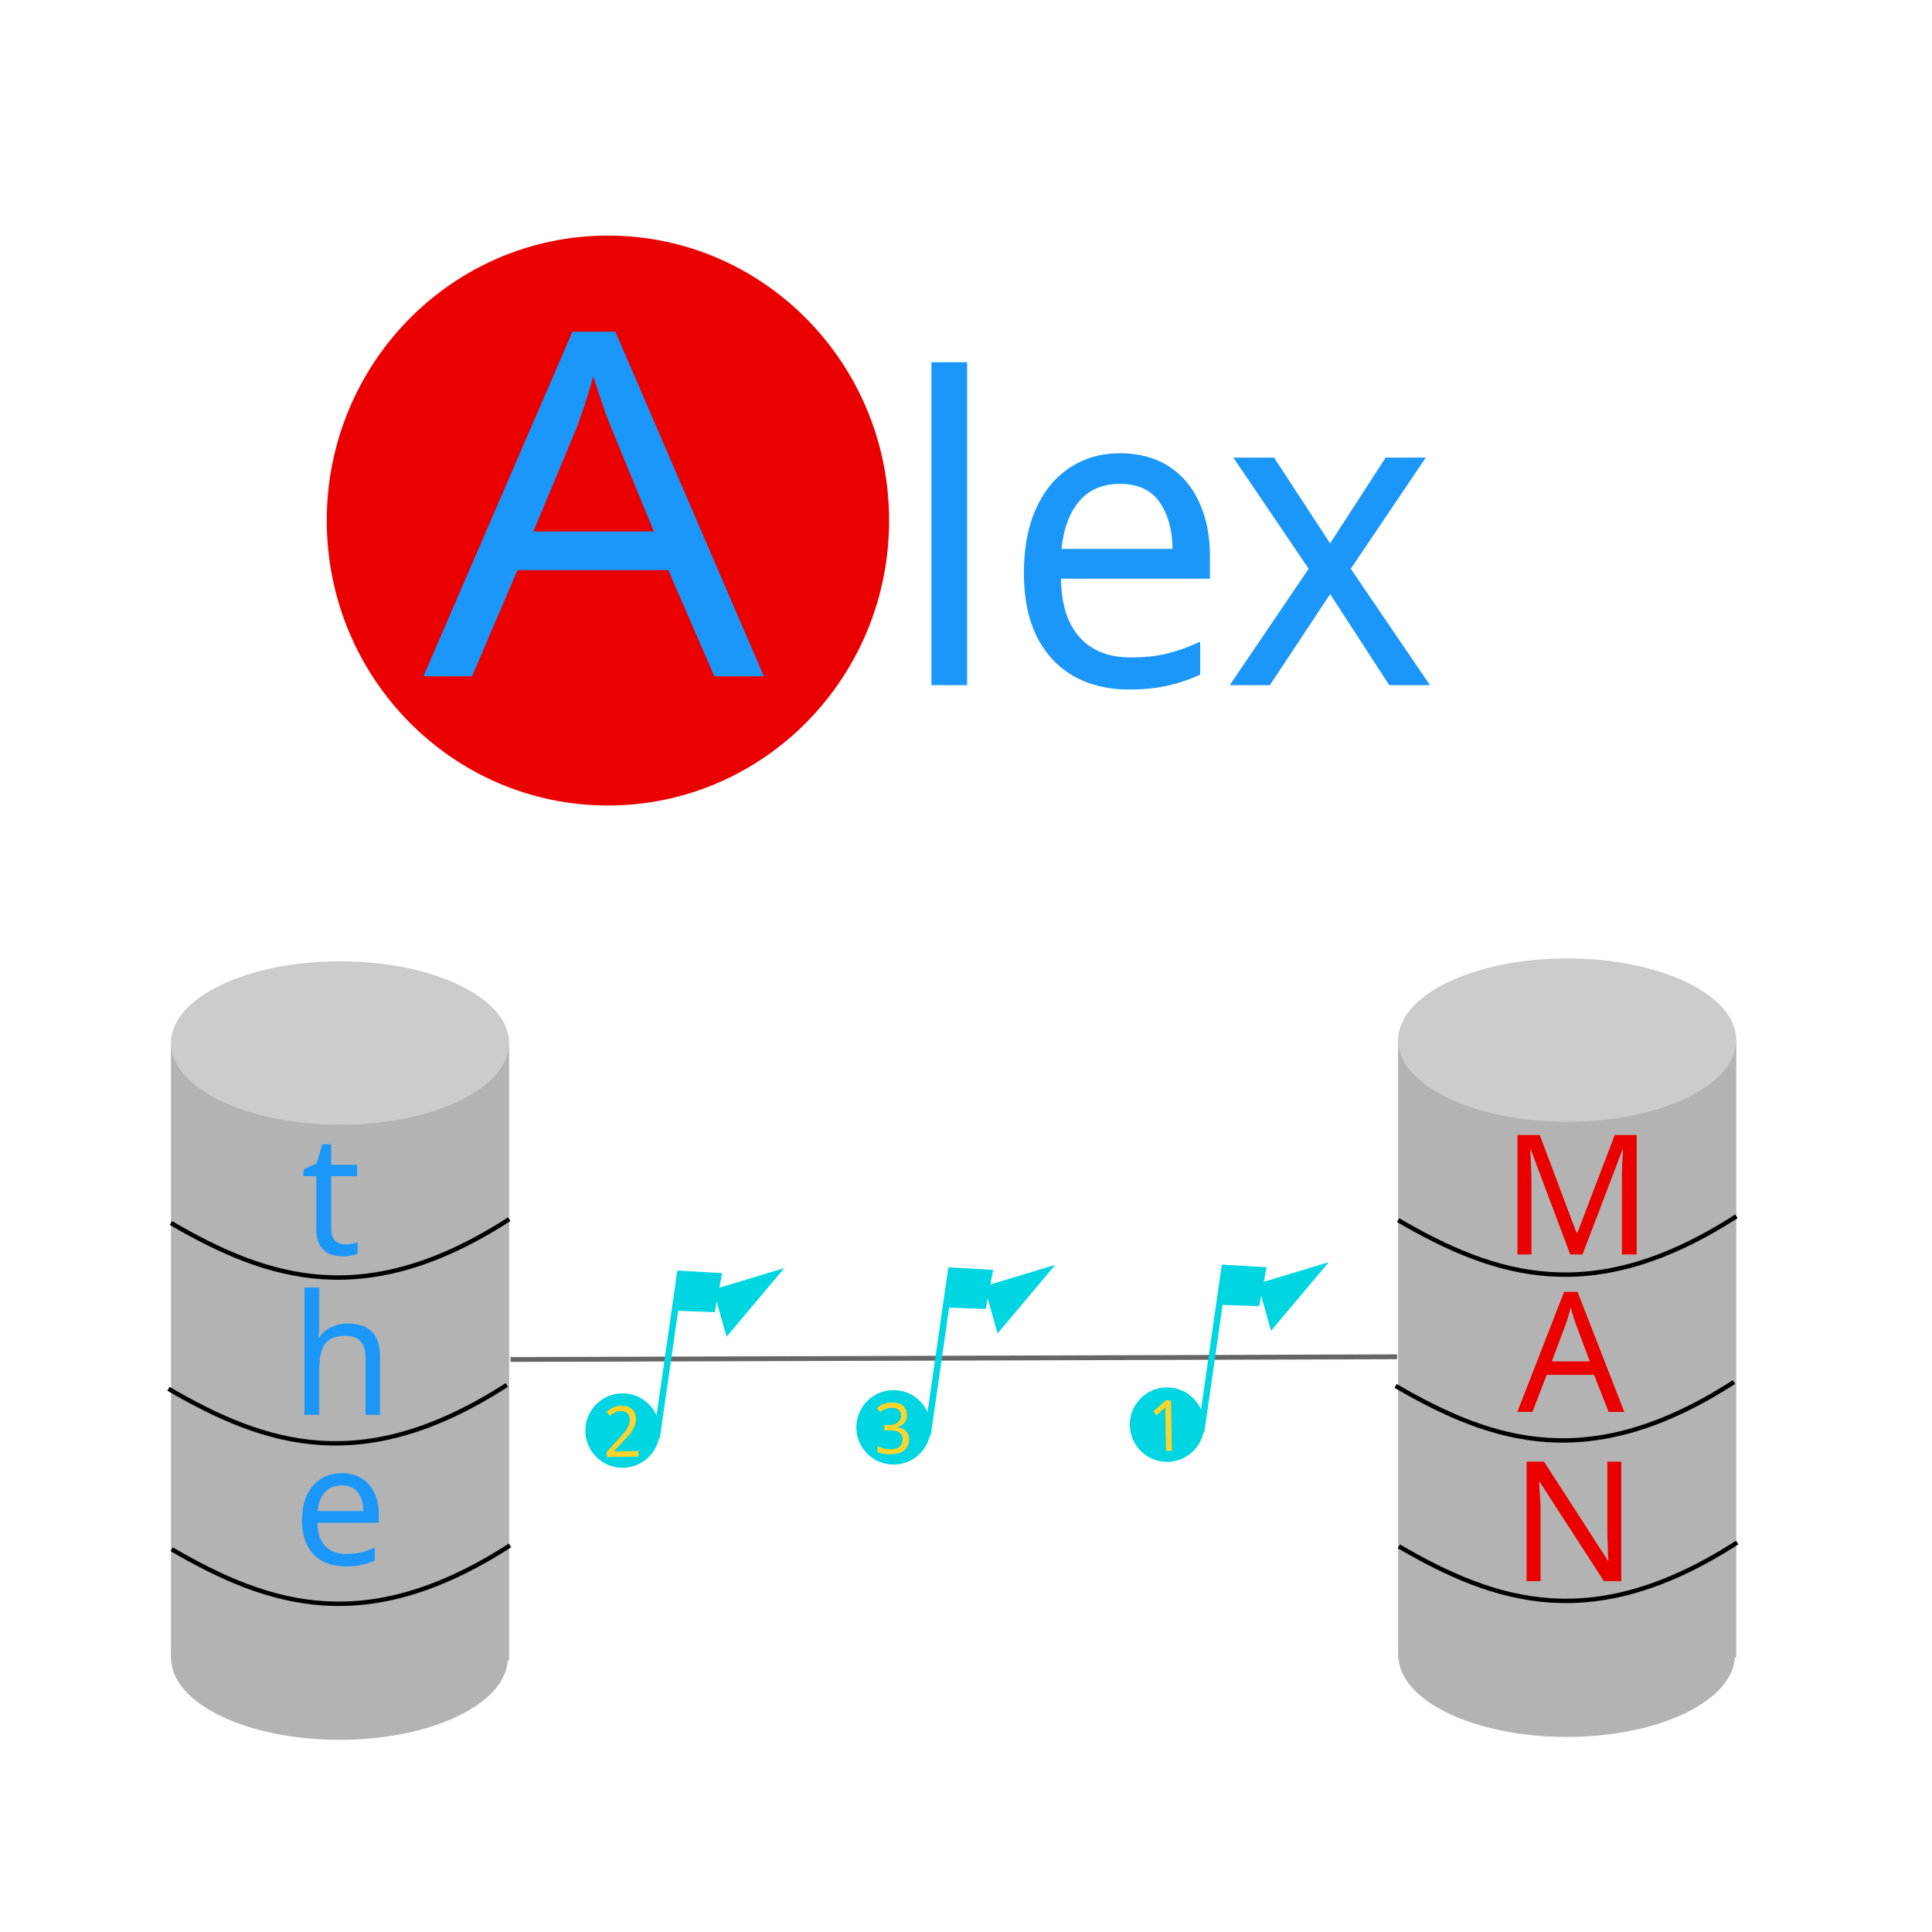
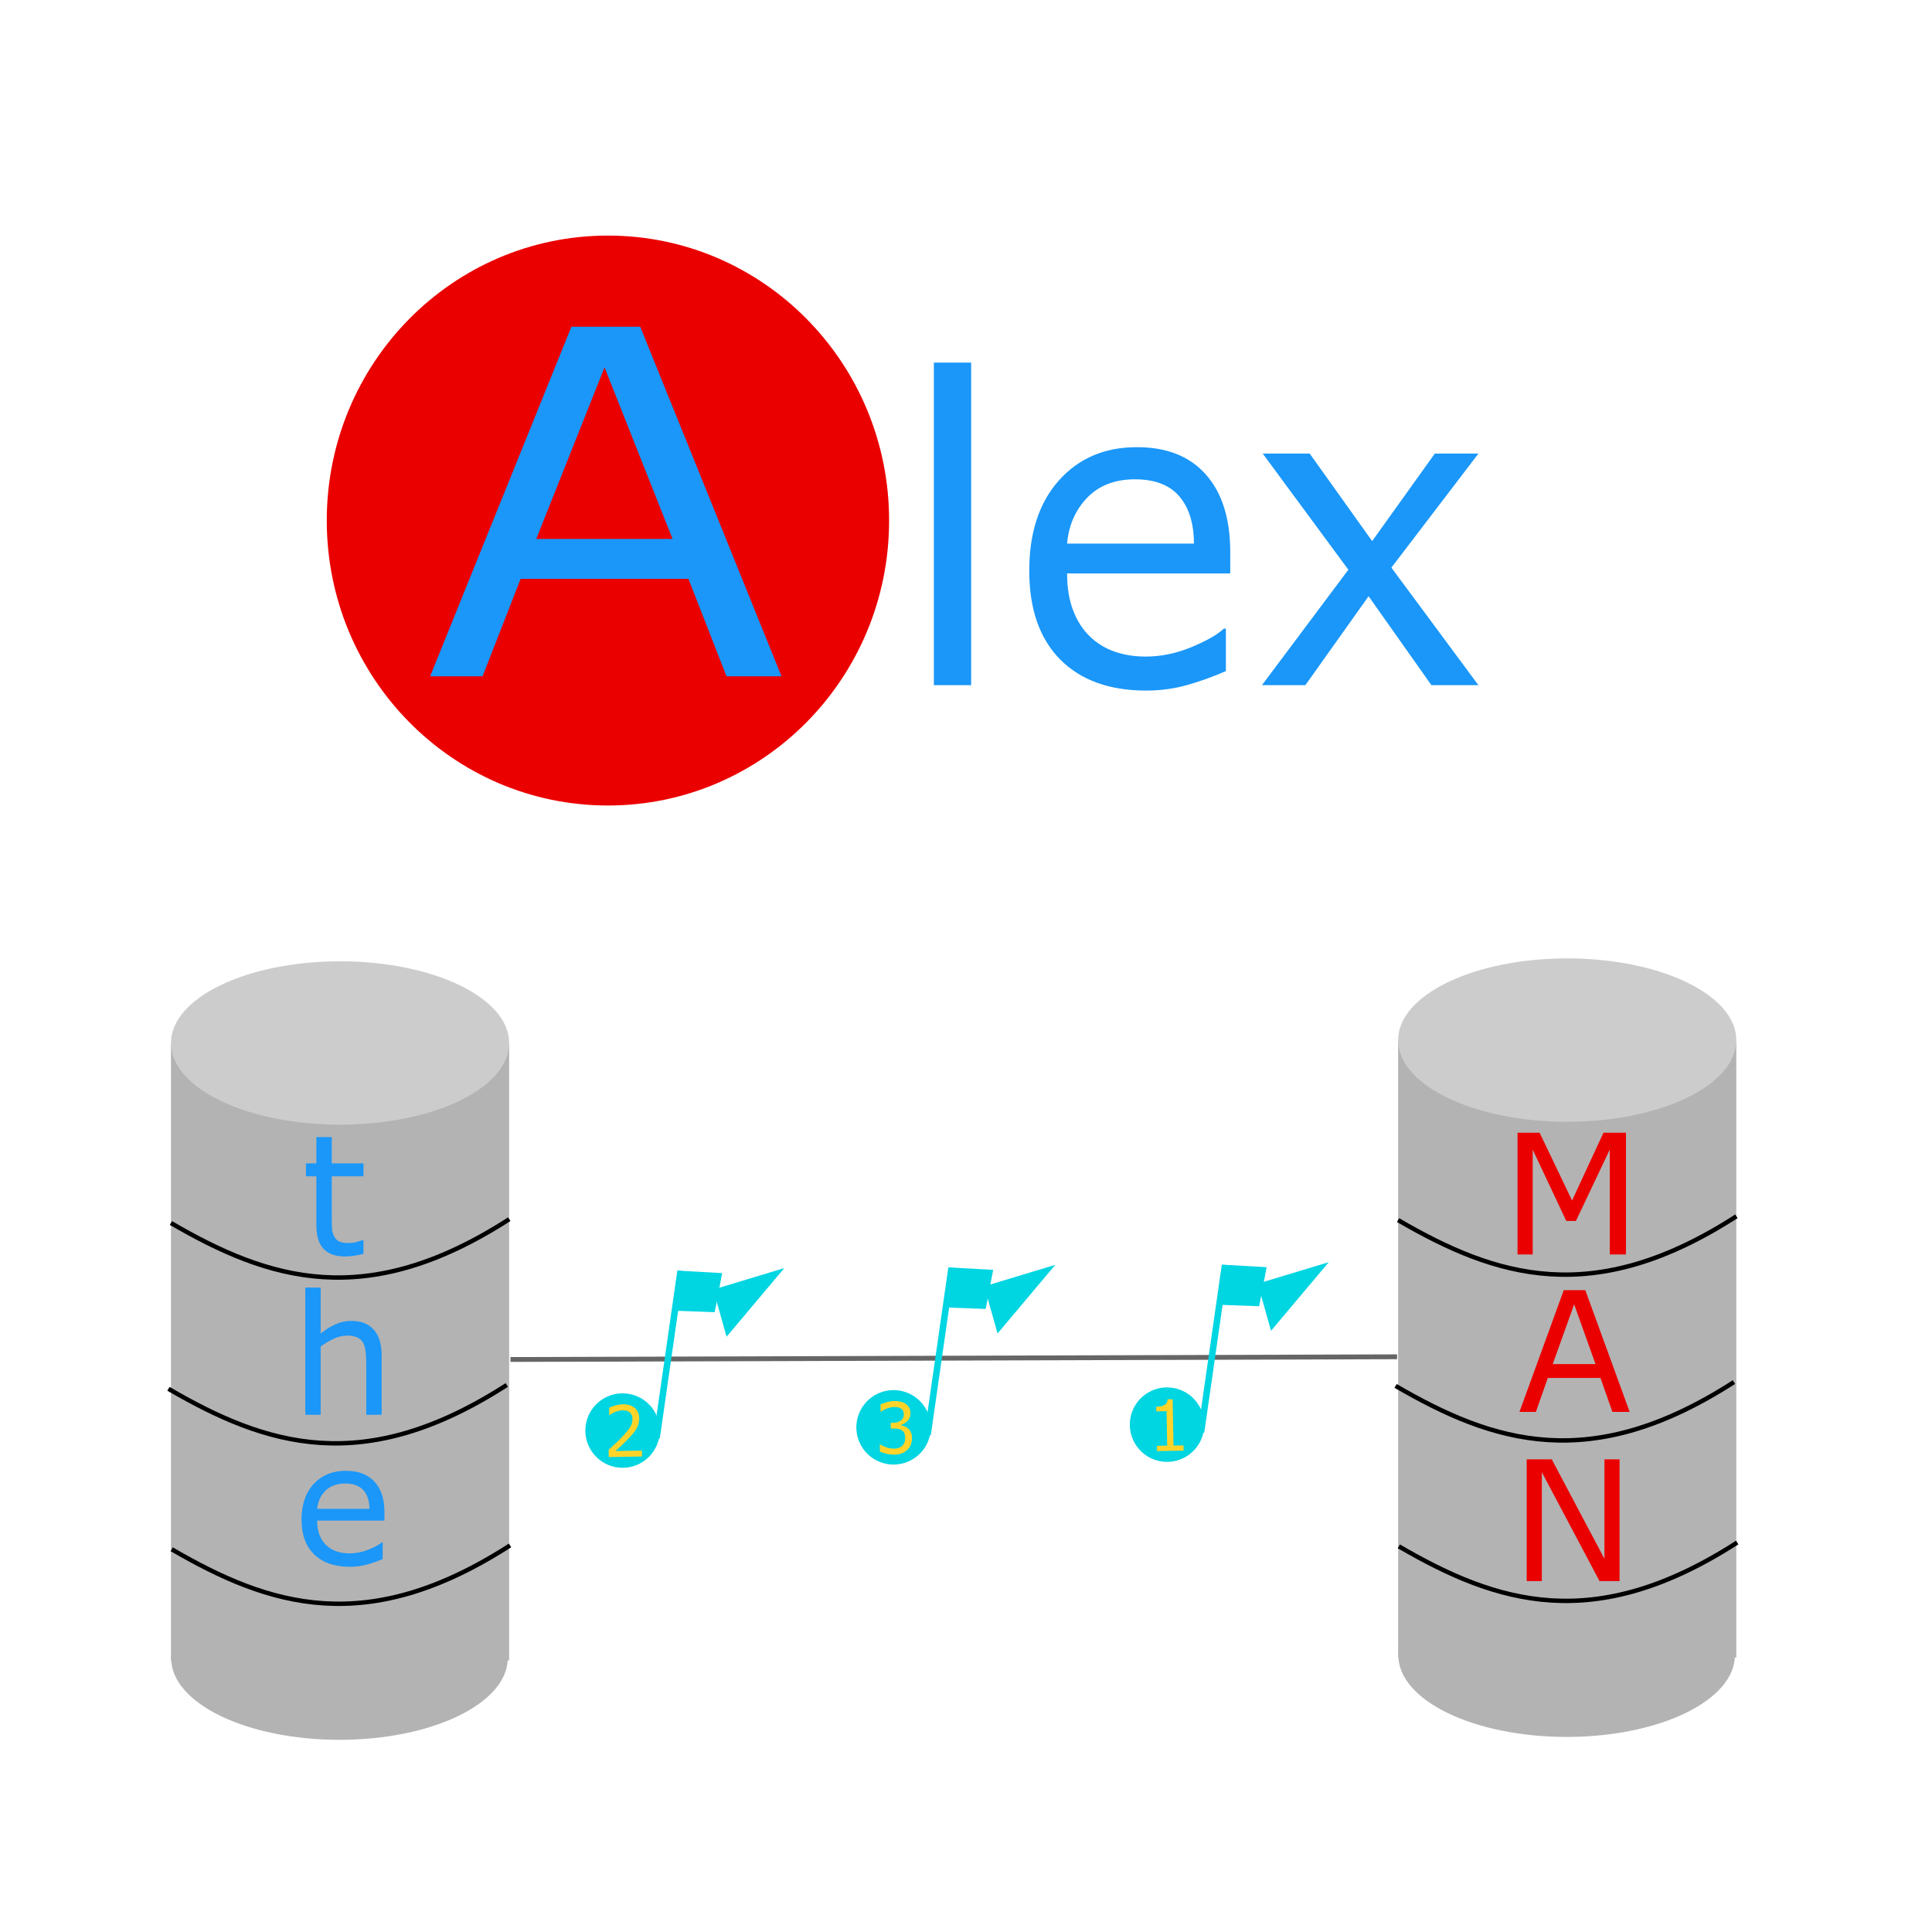
<svg xmlns="http://www.w3.org/2000/svg" width="400" height="400" viewBox="0 0 105.833 105.833" version="1.1" id="svg1">
  <defs id="defs1">
    </defs>
  <g id="layer1">
    <ellipse style="fill:#eb0000;fill-opacity:1;fill-rule:evenodd;stroke-width:0.265" id="path1" cx="33.302" cy="28.515" rx="15.402" ry="15.61" />
-     <text xml:space="preserve" style="font-style:normal;font-variant:normal;font-weight:normal;font-stretch:normal;font-size:27.753px;line-height:0;font-family:'.Geeza Pro Interface';-inkscape-font-specification:'.Geeza Pro Interface';writing-mode:lr-tb;direction:ltr;fill:#1a97f9;fill-opacity:1;fill-rule:evenodd;stroke-width:0.372" x="22.01" y="39.036" id="text1" transform="scale(1.053653,0.9490789)">
-       <tspan id="tspan1" style="font-style:normal;font-variant:normal;font-weight:normal;font-stretch:normal;font-size:27.753px;line-height:0;font-family:'.Geeza Pro Interface';-inkscape-font-specification:'.Geeza Pro Interface';fill:#1a97f9;fill-opacity:1;stroke-width:0.372" x="22.01" y="39.036">A</tspan>
-     </text>
-     <text xml:space="preserve" style="font-style:normal;font-variant:normal;font-weight:normal;font-stretch:normal;font-size:22.743px;line-height:0;font-family:'.Geeza Pro Interface';-inkscape-font-specification:'.Geeza Pro Interface';writing-mode:lr-tb;direction:ltr;fill:#1a97f9;fill-opacity:1;fill-rule:evenodd;stroke-width:0.305" x="50.241" y="36.701" id="text2" transform="scale(0.9778263,1.022676)">
-       <tspan id="tspan2" style="stroke-width:0.305" x="50.241" y="36.701">lex</tspan>
-     </text>
+     <path style="font-size:27.753px;line-height:0;font-family:'.Geeza Pro Interface';-inkscape-font-specification:'.Geeza Pro Interface';fill:#1a97f9;fill-rule:evenodd;stroke-width:0.372" d="m 40.63,39.036 h -2.859 l -1.978,-5.624 h -8.727 l -1.978,5.624 H 22.362 L 29.707,18.858 h 3.578 z m -5.664,-7.928 -3.537,-9.906 -3.55,9.906 z" id="text1" transform="scale(1.053653,0.9490789)" aria-label="A" />
+     <path d="M 54.405,36.701 H 52.317 V 19.422 H 54.405 Z M 68.919,30.715 H 59.78 q 0,1.144 0.344,1.999 0.344,0.844 0.944,1.388 0.577,0.533 1.366,0.8 0.8,0.267 1.755,0.267 1.266,0 2.543,-0.5 1.288,-0.511 1.832,-0.999 h 0.111 v 2.276 q -1.055,0.444 -2.154,0.744 -1.099,0.3 -2.31,0.3 -3.087,0 -4.819,-1.666 -1.732,-1.677 -1.732,-4.753 0,-3.043 1.655,-4.831 1.666,-1.788 4.375,-1.788 2.51,0 3.864,1.466 1.366,1.466 1.366,4.164 z m -2.032,-1.599 q -0.011,-1.644 -0.833,-2.543 -0.811,-0.899 -2.476,-0.899 -1.677,0 -2.676,0.988 -0.988,0.988 -1.122,2.454 z M 82.822,36.701 H 80.19 L 76.67,31.937 73.128,36.701 H 70.696 L 75.537,30.516 70.74,24.297 h 2.632 l 3.498,4.686 3.509,-4.686 h 2.443 l -4.875,6.108 z" id="text2" style="font-size:22.743px;line-height:0;font-family:'.Geeza Pro Interface';-inkscape-font-specification:'.Geeza Pro Interface';fill:#1a97f9;fill-rule:evenodd;stroke-width:0.305" transform="scale(0.9778263,1.022676)" aria-label="lex" />
    <g id="g12" transform="translate(3.122062,1.248825)">
      <ellipse style="fill:#b3b3b3;fill-opacity:1;fill-rule:evenodd;stroke-width:0.264" id="path12-7" cx="15.473" cy="89.582" rx="9.219" ry="4.475" />
      <rect style="fill:#b3b3b3;fill-opacity:1;fill-rule:evenodd;stroke-width:0.265" id="rect12" width="18.524" height="33.718" x="6.244" y="55.989" />
      <ellipse style="fill:#cccccc;fill-opacity:1;fill-rule:evenodd;stroke-width:0.265" id="path12" cx="15.506" cy="55.885" rx="9.262" ry="4.475" />
      <path style="fill:none;fill-rule:evenodd;stroke:#000000;stroke-width:0.241px;stroke-linecap:butt;stroke-linejoin:miter;stroke-opacity:1" d="M 6.241,65.746 C 11.596,68.866 16.934,70.595 24.775,65.537" id="path16" />
      <path style="fill:none;fill-rule:evenodd;stroke:#000000;stroke-width:0.241px;stroke-linecap:butt;stroke-linejoin:miter;stroke-opacity:1" d="M 6.105,74.828 C 11.459,77.948 16.798,79.677 24.638,74.619" id="path16-9" />
      <path style="fill:none;fill-rule:evenodd;stroke:#000000;stroke-width:0.241px;stroke-linecap:butt;stroke-linejoin:miter;stroke-opacity:1" d="M 6.283,83.617 C 11.638,86.737 16.976,88.466 24.817,83.408" id="path16-9-2" />
-       <text xml:space="preserve" style="font-style:normal;font-variant:normal;font-weight:normal;font-stretch:normal;font-size:9.172px;line-height:0;font-family:'.Geeza Pro Interface';-inkscape-font-specification:'.Geeza Pro Interface';writing-mode:lr-tb;direction:ltr;fill:#1a97f9;fill-opacity:1;fill-rule:evenodd;stroke-width:0.265" x="13.362" y="67.482" id="text16">
-         <tspan id="tspan16" style="font-size:9.172px;fill:#1a97f9;fill-opacity:1;stroke-width:0.265" x="13.362" y="67.482">t</tspan>
-       </text>
-       <text xml:space="preserve" style="font-style:normal;font-variant:normal;font-weight:normal;font-stretch:normal;font-size:9.172px;line-height:0;font-family:'.Geeza Pro Interface';-inkscape-font-specification:'.Geeza Pro Interface';writing-mode:lr-tb;direction:ltr;fill:#1a97f9;fill-opacity:1;fill-rule:evenodd;stroke-width:0.265" x="12.773" y="76.253" id="text17">
-         <tspan id="tspan17" style="stroke-width:0.265" x="12.773" y="76.253">h</tspan>
-       </text>
-       <text xml:space="preserve" style="font-style:normal;font-variant:normal;font-weight:normal;font-stretch:normal;font-size:9.172px;line-height:0;font-family:'.Geeza Pro Interface';-inkscape-font-specification:'.Geeza Pro Interface';writing-mode:lr-tb;direction:ltr;fill:#1a97f9;fill-opacity:1;fill-rule:evenodd;stroke-width:0.265" x="12.92" y="84.463" id="text18">
-         <tspan id="tspan18" style="stroke-width:0.265" x="12.92" y="84.463">e</tspan>
-       </text>
+       <path d="m 16.788,67.437 q -0.237,0.063 -0.52,0.103 -0.278,0.04 -0.497,0.04 -0.766,0 -1.164,-0.412 -0.399,-0.412 -0.399,-1.321 v -2.66 h -0.569 v -0.708 h 0.569 v -1.438 h 0.842 v 1.438 h 1.738 v 0.708 h -1.738 v 2.28 q 0,0.394 0.018,0.618 0.018,0.219 0.125,0.412 0.099,0.179 0.269,0.264 0.175,0.081 0.528,0.081 0.206,0 0.43,-0.058 0.224,-0.063 0.322,-0.103 h 0.045 z" id="text16" style="font-size:9.172px;line-height:0;font-family:'.Geeza Pro Interface';-inkscape-font-specification:'.Geeza Pro Interface';fill:#1a97f9;fill-rule:evenodd;stroke-width:0.265" aria-label="t" />
+       <path d="m 17.784,76.253 h -0.842 v -2.848 q 0,-0.345 -0.04,-0.645 -0.04,-0.305 -0.148,-0.475 -0.112,-0.188 -0.322,-0.278 -0.21,-0.094 -0.546,-0.094 -0.345,0 -0.721,0.17 -0.376,0.17 -0.721,0.434 v 3.735 h -0.842 v -6.969 h 0.842 v 2.521 q 0.394,-0.327 0.815,-0.511 0.421,-0.184 0.864,-0.184 0.811,0 1.236,0.488 0.425,0.488 0.425,1.406 z" id="text17" style="font-size:9.172px;line-height:0;font-family:'.Geeza Pro Interface';-inkscape-font-specification:'.Geeza Pro Interface';fill:#1a97f9;fill-rule:evenodd;stroke-width:0.265" aria-label="h" />
+       <path d="m 17.936,82.049 h -3.686 q 0,0.461 0.139,0.806 0.139,0.34 0.381,0.56 0.233,0.215 0.551,0.322 0.322,0.107 0.708,0.107 0.511,0 1.026,-0.202 0.52,-0.206 0.739,-0.403 h 0.045 v 0.918 q -0.425,0.179 -0.869,0.3 -0.443,0.121 -0.932,0.121 -1.245,0 -1.944,-0.672 -0.699,-0.676 -0.699,-1.917 0,-1.227 0.667,-1.948 0.672,-0.721 1.765,-0.721 1.012,0 1.559,0.591 0.551,0.591 0.551,1.679 z M 17.117,81.405 q -0.004,-0.663 -0.336,-1.026 -0.327,-0.363 -0.999,-0.363 -0.676,0 -1.079,0.399 -0.399,0.399 -0.452,0.99 z" id="text18" style="font-size:9.172px;line-height:0;font-family:'.Geeza Pro Interface';-inkscape-font-specification:'.Geeza Pro Interface';fill:#1a97f9;fill-rule:evenodd;stroke-width:0.265" aria-label="e" />
    </g>
    <g id="g12-5" transform="translate(70.34466,1.090118)">
      <ellipse style="fill:#b3b3b3;fill-opacity:1;fill-rule:evenodd;stroke-width:0.264" id="path12-7-9" cx="15.473" cy="89.582" rx="9.219" ry="4.475" />
      <rect style="fill:#b3b3b3;fill-opacity:1;fill-rule:evenodd;stroke-width:0.265" id="rect12-0" width="18.524" height="33.718" x="6.244" y="55.989" />
      <ellipse style="fill:#cccccc;fill-opacity:1;fill-rule:evenodd;stroke-width:0.265" id="path12-9" cx="15.506" cy="55.885" rx="9.262" ry="4.475" />
      <path style="fill:none;fill-rule:evenodd;stroke:#000000;stroke-width:0.241px;stroke-linecap:butt;stroke-linejoin:miter;stroke-opacity:1" d="M 6.241,65.746 C 11.596,68.866 16.934,70.595 24.775,65.537" id="path16-3" />
      <path style="fill:none;fill-rule:evenodd;stroke:#000000;stroke-width:0.241px;stroke-linecap:butt;stroke-linejoin:miter;stroke-opacity:1" d="M 6.105,74.828 C 11.459,77.948 16.798,79.677 24.638,74.619" id="path16-9-4" />
      <path style="fill:none;fill-rule:evenodd;stroke:#000000;stroke-width:0.241px;stroke-linecap:butt;stroke-linejoin:miter;stroke-opacity:1" d="M 6.283,83.617 C 11.638,86.737 16.976,88.466 24.817,83.408" id="path16-9-2-0" />
-       <text xml:space="preserve" style="font-style:normal;font-variant:normal;font-weight:normal;font-stretch:normal;font-size:9.172px;line-height:0;font-family:'.Geeza Pro Interface';-inkscape-font-specification:'.Geeza Pro Interface';writing-mode:lr-tb;direction:ltr;fill:#eb0000;fill-opacity:1;fill-rule:evenodd;stroke-width:0.265" x="11.89" y="67.629" id="text16-7">
-         <tspan style="font-size:9.172px;fill:#eb0000;fill-opacity:1;stroke-width:0.265" x="11.89" y="67.629" id="tspan19">M</tspan>
-       </text>
-       <text xml:space="preserve" style="font-style:normal;font-variant:normal;font-weight:normal;font-stretch:normal;font-size:9.172px;line-height:0;font-family:'.Geeza Pro Interface';-inkscape-font-specification:'.Geeza Pro Interface';writing-mode:lr-tb;direction:ltr;fill:#eb0000;fill-opacity:1;fill-rule:evenodd;stroke-width:0.265" x="12.773" y="76.253" id="text17-7">
-         <tspan id="tspan17-5" style="fill:#eb0000;fill-opacity:1;stroke-width:0.265" x="12.773" y="76.253">A</tspan>
-         <tspan style="fill:#eb0000;fill-opacity:1;stroke-width:0.265" x="12.773" y="76.253" id="tspan20" />
-       </text>
-       <text xml:space="preserve" style="font-style:normal;font-variant:normal;font-weight:normal;font-stretch:normal;font-size:9.172px;line-height:0;font-family:'.Geeza Pro Interface';-inkscape-font-specification:'.Geeza Pro Interface';writing-mode:lr-tb;direction:ltr;fill:#eb0000;fill-opacity:1;fill-rule:evenodd;stroke-width:0.265" x="12.391" y="85.522" id="text18-0">
-         <tspan id="tspan18-6" style="fill:#eb0000;fill-opacity:1;stroke-width:0.265" x="12.391" y="85.522">N</tspan>
-       </text>
+       <path d="m 18.724,67.629 h -0.887 v -5.746 l -1.854,3.91 h -0.528 l -1.841,-3.91 v 5.746 h -0.829 v -6.669 h 1.209 l 1.778,3.713 1.72,-3.713 h 1.232 z" id="text16-7" style="font-size:9.172px;line-height:0;font-family:'.Geeza Pro Interface';-inkscape-font-specification:'.Geeza Pro Interface';fill:#eb0000;fill-rule:evenodd;stroke-width:0.265" aria-label="M" />
+       <path d="M 18.927,76.253 H 17.982 L 17.328,74.394 H 14.443 L 13.79,76.253 H 12.889 l 2.427,-6.669 h 1.182 z m -1.872,-2.62 -1.169,-3.274 -1.173,3.274 z" id="text17-7" style="font-size:9.172px;line-height:0;font-family:'.Geeza Pro Interface';-inkscape-font-specification:'.Geeza Pro Interface';fill:#eb0000;fill-rule:evenodd;stroke-width:0.265" aria-label="A&#10;" />
+       <path d="M 18.374,85.522 H 17.277 L 14.115,79.556 v 5.966 h -0.829 v -6.669 h 1.375 l 2.884,5.446 v -5.446 h 0.829 z" id="text18-0" style="font-size:9.172px;line-height:0;font-family:'.Geeza Pro Interface';-inkscape-font-specification:'.Geeza Pro Interface';fill:#eb0000;fill-rule:evenodd;stroke-width:0.265" aria-label="N" />
    </g>
    <path style="fill:#666666;fill-rule:evenodd;stroke:#666666;stroke-width:0.265px;stroke-linecap:butt;stroke-linejoin:miter;stroke-opacity:1" d="M -42.381,73.381 6.187,73.233" id="path20" transform="translate(70.34466,1.090118)" />
    <g id="g23" transform="rotate(10.82234,53.93873,67.879)">
      <path style="fill:#00d5e2;fill-opacity:1;fill-rule:evenodd;stroke:#000000;stroke-width:0.159;stroke-opacity:0" id="path21" d="m 38.465,81.903 a 2.039,2.039 0 0 1 -2.011,2.039 2.039,2.039 0 0 1 -2.067,-1.982 2.039,2.039 0 0 1 1.952,-2.095 2.039,2.039 0 0 1 2.122,1.923" />
      <path style="fill:none;fill-rule:evenodd;stroke:#00d5e2;stroke-width:0.356px;stroke-linecap:butt;stroke-linejoin:miter;stroke-opacity:1" d="m 38.333,81.963 -0.429,-9.246" id="path22" />
      <path style="fill:#00d5e2;fill-opacity:1;fill-rule:evenodd;stroke:#00d5e2;stroke-width:0.265;stroke-opacity:1" d="m 37.824,72.852 2.208,-0.294 v 1.913 l -1.913,0.294 v 0" id="path24" />
      <path style="fill:#00d5e2;fill-opacity:1;fill-rule:evenodd;stroke:#00d5e2;stroke-width:0.265;stroke-opacity:1" d="m 40.032,73.441 3.091,-1.619 -2.06,3.679 z" id="path25" />
-       <text xml:space="preserve" style="font-style:normal;font-variant:normal;font-weight:normal;font-stretch:normal;font-size:3.783px;line-height:0;font-family:'.Geeza Pro Interface';-inkscape-font-specification:'.Geeza Pro Interface';writing-mode:lr-tb;direction:ltr;fill:#ffd42a;fill-opacity:1;fill-rule:evenodd;stroke:#00d5e2;stroke-width:0.236;stroke-opacity:0" x="18.186" y="86.958" id="text25" transform="matrix(0.9553945,-0.2005183,0.2104105,1.002527,0,0)">
-         <tspan id="tspan25" style="font-size:3.783px;fill:#ffd42a;stroke:#00d5e2;stroke-width:0.236;stroke-opacity:0" x="18.186" y="86.958">2</tspan>
-       </text>
+       <path d="M 20.345,86.958 H 18.483 v -0.386 q 0.194,-0.166 0.388,-0.332 0.196,-0.166 0.364,-0.331 0.355,-0.344 0.486,-0.545 0.131,-0.203 0.131,-0.438 0,-0.214 -0.142,-0.334 -0.14,-0.122 -0.393,-0.122 -0.168,0 -0.364,0.059 -0.196,0.059 -0.382,0.181 h -0.018 v -0.388 q 0.131,-0.065 0.349,-0.118 0.22,-0.054 0.425,-0.054 0.423,0 0.663,0.205 0.24,0.203 0.24,0.552 0,0.157 -0.041,0.294 -0.039,0.135 -0.116,0.257 -0.072,0.115 -0.17,0.225 -0.096,0.111 -0.235,0.246 -0.198,0.194 -0.408,0.377 -0.211,0.181 -0.393,0.336 h 1.479 z" id="text25" style="font-size:3.783px;line-height:0;font-family:'.Geeza Pro Interface';-inkscape-font-specification:'.Geeza Pro Interface';fill:#ffd42a;fill-rule:evenodd;stroke:#00d5e2;stroke-width:0.236;stroke-opacity:0" transform="matrix(0.9553945,-0.2005183,0.2104105,1.002527,0,0)" aria-label="2" />
    </g>
    <g id="g23-4" transform="rotate(10.82234,171.7193,142.8378)">
      <path style="fill:#00d5e2;fill-opacity:1;fill-rule:evenodd;stroke:#000000;stroke-width:0.159;stroke-opacity:0" id="path21-4" d="m 41.033,102.39 a 2.039,2.039 0 0 1 -2.011,2.039 2.039,2.039 0 0 1 -2.067,-1.982 2.039,2.039 0 0 1 1.952,-2.095 2.039,2.039 0 0 1 2.122,1.923" />
      <path style="fill:none;fill-rule:evenodd;stroke:#00d5e2;stroke-width:0.356px;stroke-linecap:butt;stroke-linejoin:miter;stroke-opacity:1" d="M 40.901,102.45 40.472,93.205" id="path22-8" />
      <path style="fill:#00d5e2;fill-opacity:1;fill-rule:evenodd;stroke:#00d5e2;stroke-width:0.265;stroke-opacity:1" d="m 40.392,93.339 2.208,-0.294 v 1.913 l -1.913,0.294 v 0" id="path24-6" />
      <path style="fill:#00d5e2;fill-opacity:1;fill-rule:evenodd;stroke:#00d5e2;stroke-width:0.265;stroke-opacity:1" d="m 42.599,93.927 3.091,-1.619 -2.06,3.679 z" id="path25-1" />
-       <text xml:space="preserve" style="font-style:normal;font-variant:normal;font-weight:normal;font-stretch:normal;font-size:3.783px;line-height:0;font-family:'.Geeza Pro Interface';-inkscape-font-specification:'.Geeza Pro Interface';writing-mode:lr-tb;direction:ltr;fill:#ffd42a;fill-opacity:1;fill-rule:evenodd;stroke:#00d5e2;stroke-width:0.236;stroke-opacity:0" x="16.449" y="107.046" id="text25-4" transform="matrix(0.9553945,-0.2005183,0.2104105,1.002527,0,0)">
-         <tspan id="tspan25-0" style="font-size:3.783px;fill:#ffd42a;stroke:#00d5e2;stroke-width:0.236;stroke-opacity:0" x="16.449" y="107.046">3</tspan>
-         <tspan style="font-size:3.783px;fill:#ffd42a;stroke:#00d5e2;stroke-width:0.236;stroke-opacity:0" x="16.449" y="107.046" id="tspan26" />
-       </text>
+       <path d="m 18.367,105.721 q 0.089,0.079 0.146,0.199 0.057,0.12 0.057,0.31 0,0.188 -0.068,0.345 -0.068,0.157 -0.192,0.273 -0.139,0.129 -0.327,0.192 -0.187,0.061 -0.41,0.061 -0.229,0 -0.451,-0.055 -0.222,-0.054 -0.364,-0.118 v -0.386 h 0.028 q 0.157,0.103 0.369,0.172 0.212,0.068 0.41,0.068 0.116,0 0.247,-0.039 0.131,-0.039 0.212,-0.115 0.085,-0.081 0.126,-0.179 0.042,-0.098 0.042,-0.247 0,-0.148 -0.048,-0.244 -0.046,-0.098 -0.129,-0.153 -0.083,-0.057 -0.201,-0.078 -0.118,-0.022 -0.255,-0.022 h -0.166 v -0.307 h 0.129 q 0.281,0 0.447,-0.116 0.168,-0.118 0.168,-0.344 0,-0.1 -0.042,-0.174 -0.042,-0.076 -0.118,-0.124 -0.079,-0.048 -0.17,-0.067 -0.09,-0.018 -0.205,-0.018 -0.175,0 -0.373,0.063 -0.198,0.063 -0.373,0.177 h -0.018 v -0.386 q 0.131,-0.065 0.349,-0.118 0.22,-0.055 0.425,-0.055 0.201,0 0.355,0.037 0.153,0.037 0.277,0.118 0.133,0.089 0.201,0.214 0.068,0.126 0.068,0.294 0,0.229 -0.163,0.401 -0.161,0.17 -0.38,0.214 v 0.026 q 0.089,0.015 0.203,0.063 0.115,0.046 0.194,0.116 z" id="text25-4" style="font-size:3.783px;line-height:0;font-family:'.Geeza Pro Interface';-inkscape-font-specification:'.Geeza Pro Interface';fill:#ffd42a;fill-rule:evenodd;stroke:#00d5e2;stroke-width:0.236;stroke-opacity:0" transform="matrix(0.9553945,-0.2005183,0.2104105,1.002527,0,0)" aria-label="3&#10;" />
    </g>
    <g id="g23-4-1" transform="rotate(10.82234,281.9358,147.9068)">
      <path style="fill:#00d5e2;fill-opacity:1;fill-rule:evenodd;stroke:#000000;stroke-width:0.159;stroke-opacity:0" id="path21-4-0" d="m 56.728,120.217 a 2.039,2.039 0 0 1 -2.011,2.039 2.039,2.039 0 0 1 -2.067,-1.982 2.039,2.039 0 0 1 1.952,-2.095 2.039,2.039 0 0 1 2.122,1.923" />
      <path style="fill:none;fill-rule:evenodd;stroke:#00d5e2;stroke-width:0.356px;stroke-linecap:butt;stroke-linejoin:miter;stroke-opacity:1" d="m 56.596,120.278 -0.429,-9.246" id="path22-8-6" />
      <path style="fill:#00d5e2;fill-opacity:1;fill-rule:evenodd;stroke:#00d5e2;stroke-width:0.265;stroke-opacity:1" d="m 56.087,111.166 2.208,-0.294 v 1.913 l -1.913,0.294 v 0" id="path24-6-0" />
      <path style="fill:#00d5e2;fill-opacity:1;fill-rule:evenodd;stroke:#00d5e2;stroke-width:0.265;stroke-opacity:1" d="m 58.294,111.755 3.091,-1.619 -2.06,3.679 z" id="path25-1-3" />
-       <text xml:space="preserve" style="font-style:normal;font-variant:normal;font-weight:normal;font-stretch:normal;font-size:3.783px;line-height:0;font-family:'.Geeza Pro Interface';-inkscape-font-specification:'.Geeza Pro Interface';writing-mode:lr-tb;direction:ltr;fill:#ffd42a;fill-opacity:1;fill-rule:evenodd;stroke:#00d5e2;stroke-width:0.236;stroke-opacity:0" x="28.433" y="127.225" id="text25-4-3" transform="matrix(0.9553945,-0.2005183,0.2104105,1.002527,0,0)">
-         <tspan id="tspan25-0-5" style="font-size:3.783px;fill:#ffd42a;stroke:#00d5e2;stroke-width:0.236;stroke-opacity:0" x="28.433" y="127.225">1</tspan>
-         <tspan style="font-size:3.783px;fill:#ffd42a;stroke:#00d5e2;stroke-width:0.236;stroke-opacity:0" x="28.433" y="127.225" id="tspan26-0" />
-       </text>
+       <path d="M 30.435,127.225 H 28.946 v -0.281 h 0.573 v -1.843 H 28.946 v -0.251 q 0.116,0 0.249,-0.018 0.133,-0.02 0.201,-0.057 0.085,-0.046 0.133,-0.116 0.05,-0.072 0.057,-0.192 h 0.286 v 2.479 h 0.561 z" id="text25-4-3" style="font-size:3.783px;line-height:0;font-family:'.Geeza Pro Interface';-inkscape-font-specification:'.Geeza Pro Interface';fill:#ffd42a;fill-rule:evenodd;stroke:#00d5e2;stroke-width:0.236;stroke-opacity:0" transform="matrix(0.9553945,-0.2005183,0.2104105,1.002527,0,0)" aria-label="1&#10;" />
    </g>
  </g>
</svg>
